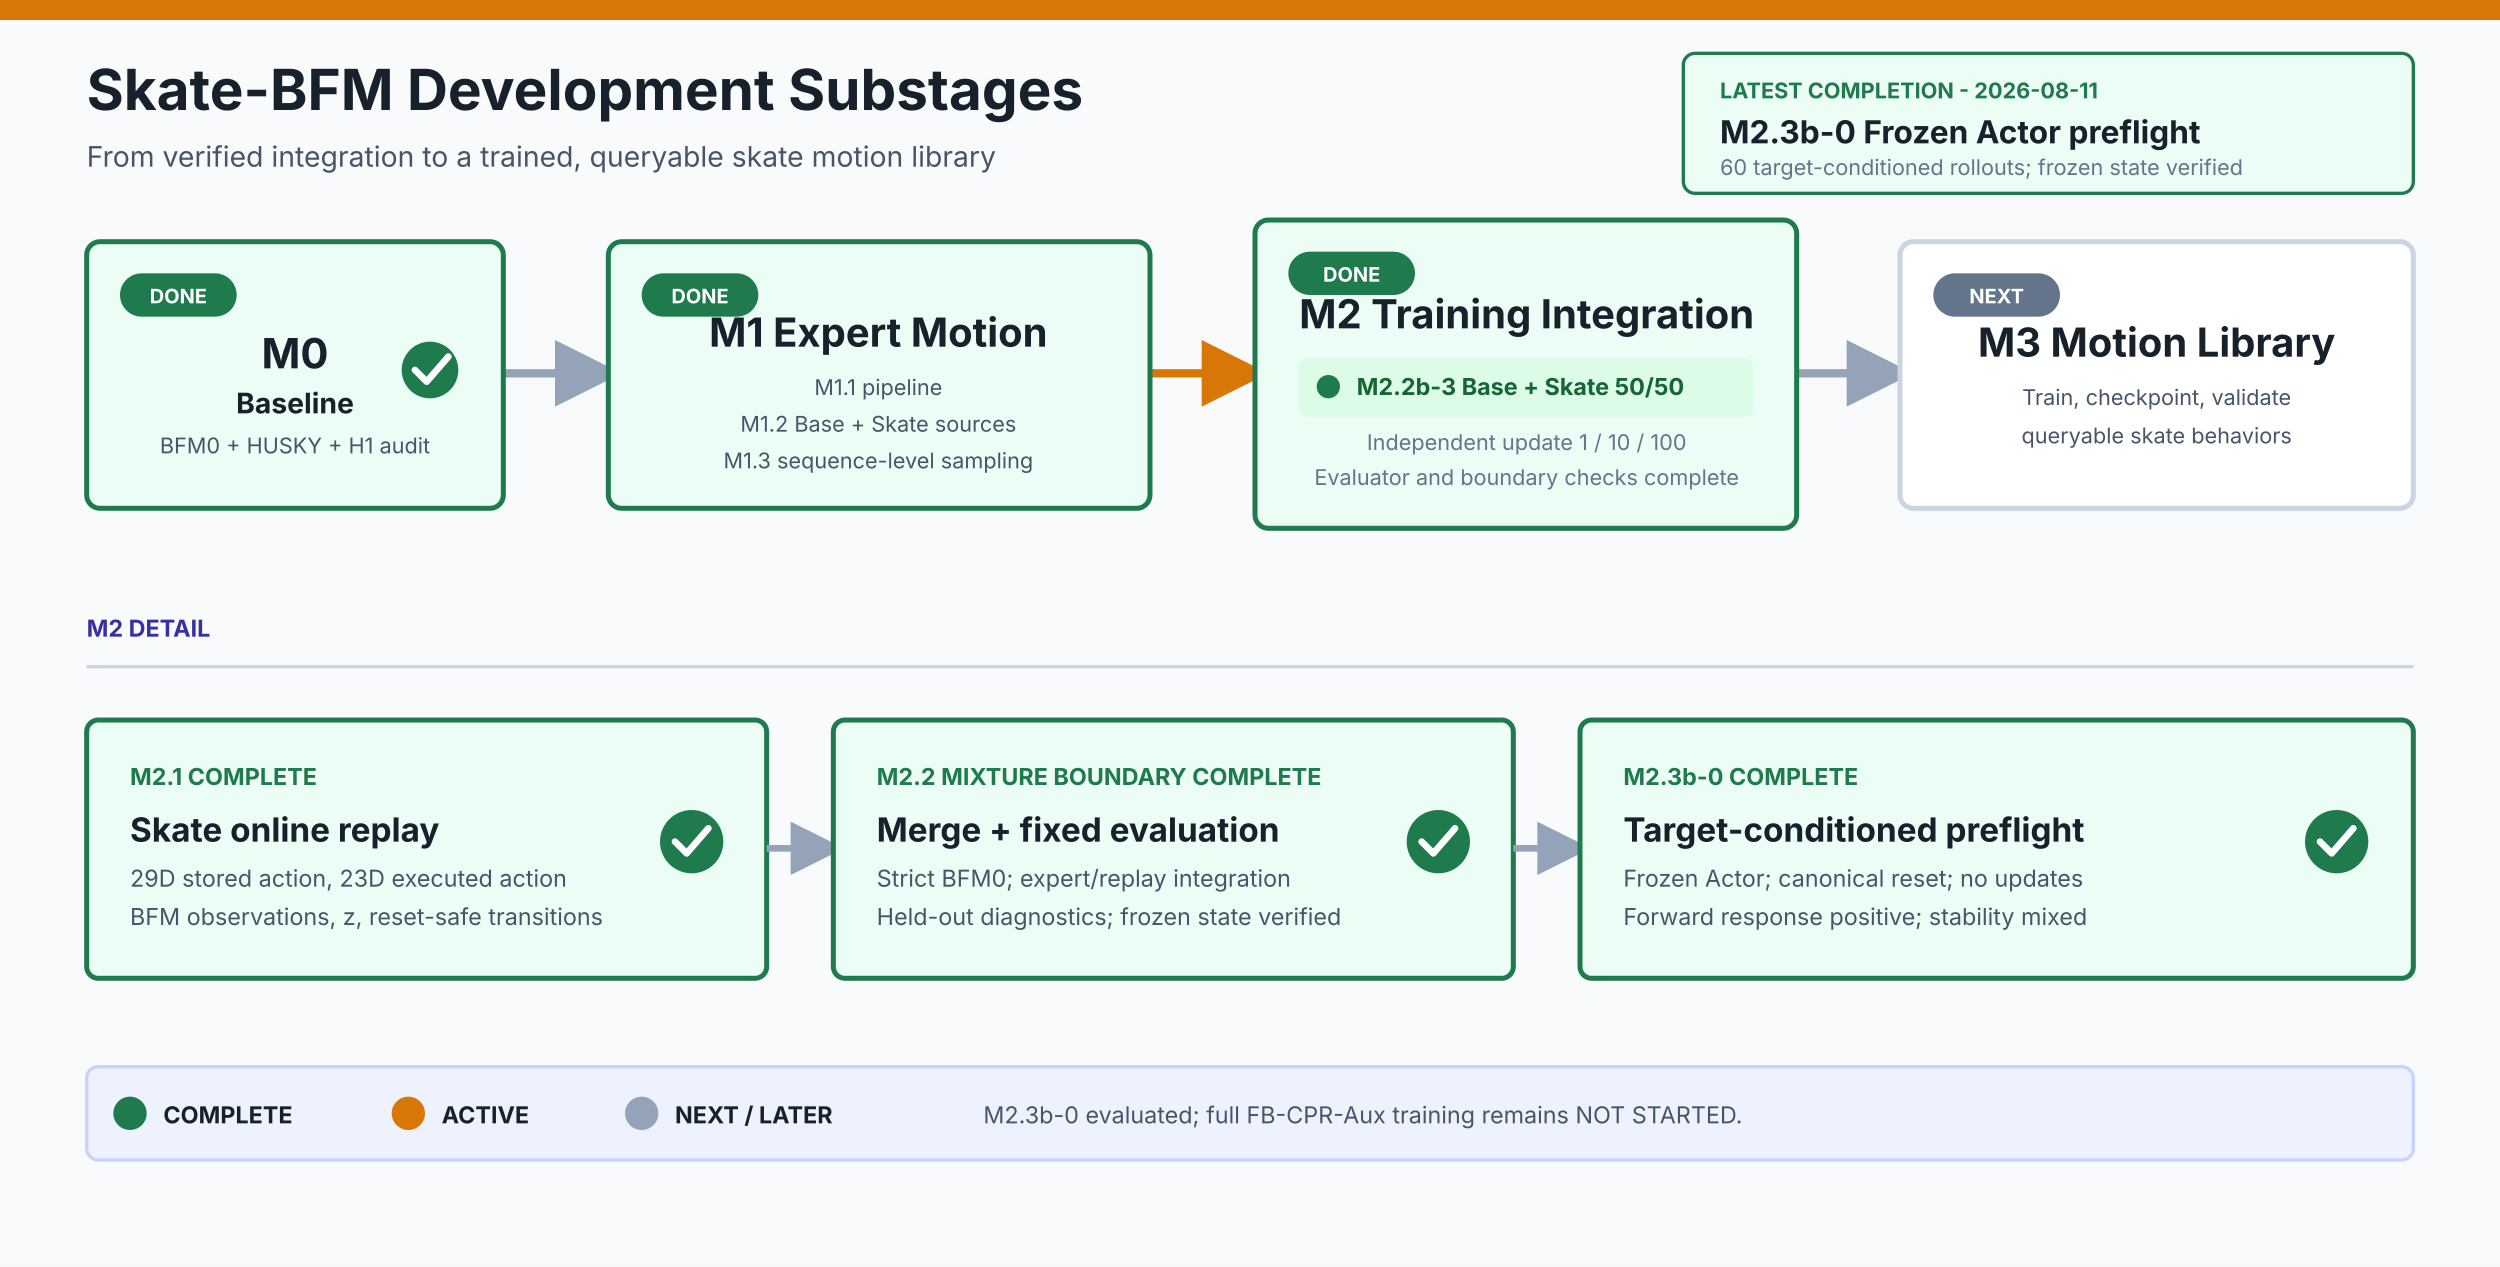
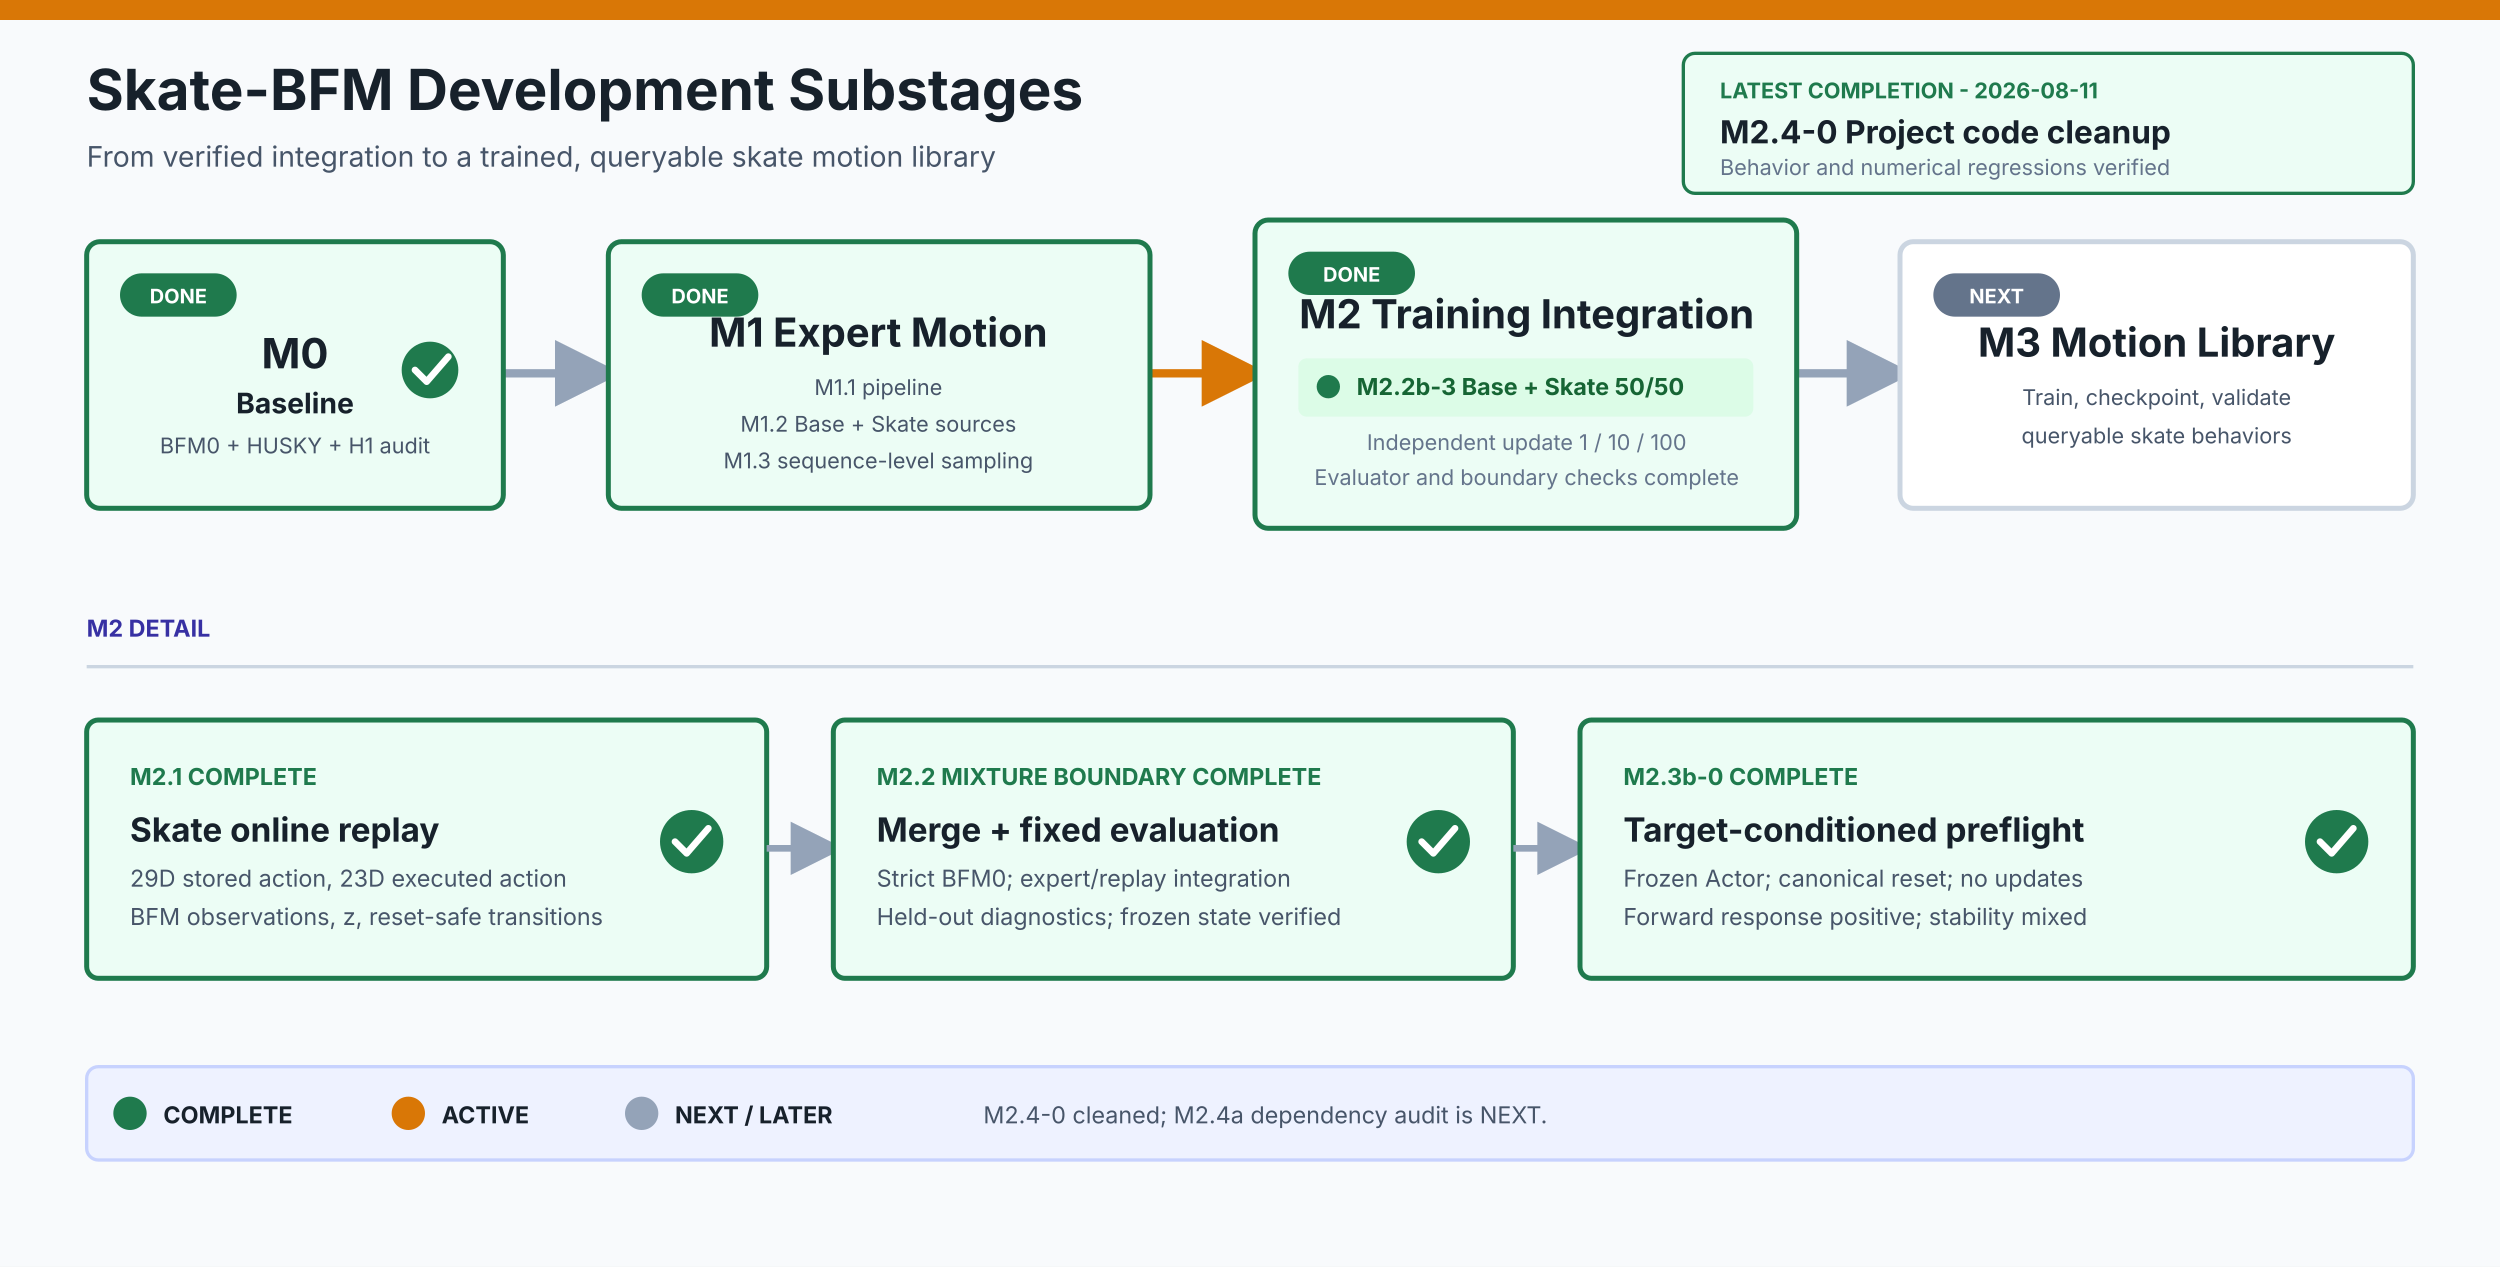
<svg xmlns="http://www.w3.org/2000/svg" width="1500" height="760" viewBox="0 0 1500 760" role="img" aria-labelledby="title desc">
  <defs>
    <marker id="arrow" viewBox="0 0 10 10" refX="8" refY="5" markerWidth="8" markerHeight="8" orient="auto">
      <path d="M 0 0 L 10 5 L 0 10 z" fill="#94a3b8" />
    </marker>
    <marker id="arrow-active" viewBox="0 0 10 10" refX="8" refY="5" markerWidth="8" markerHeight="8" orient="auto">
      <path d="M 0 0 L 10 5 L 0 10 z" fill="#d97706" />
    </marker>
  </defs>
  <rect width="1500" height="760" fill="#f8fafc" />
  <rect width="1500" height="12" fill="#d97706" />
  <text x="52" y="66" fill="#17212b" font-family="Inter, Arial, sans-serif" font-size="34" font-weight="700">Skate-BFM Development Substages</text>
  <text x="52" y="100" fill="#475569" font-family="Inter, Arial, sans-serif" font-size="17">From verified integration to a trained, queryable skate motion library</text>
  <rect x="1010" y="32" width="438" height="84" rx="7" fill="#ecfdf5" stroke="#1f7a4d" stroke-width="2" />
  <text x="1032" y="59" fill="#1f7a4d" font-family="Inter, Arial, sans-serif" font-size="13" font-weight="700">LATEST COMPLETION - 2026-08-11</text>
-   <text x="1032" y="86" fill="#17212b" font-family="Inter, Arial, sans-serif" font-size="19" font-weight="700">M2.3b-0 Frozen Actor preflight</text>
-   <text x="1032" y="105" fill="#64748b" font-family="Inter, Arial, sans-serif" font-size="13">60 target-conditioned rollouts; frozen state verified</text>
+   <text x="1032" y="86" fill="#17212b" font-family="Inter, Arial, sans-serif" font-size="19" font-weight="700">M2.4-0 Project code cleanup</text>
+   <text x="1032" y="105" fill="#64748b" font-family="Inter, Arial, sans-serif" font-size="13">Behavior and numerical regressions verified</text>
  <line x1="302" y1="224" x2="365" y2="224" stroke="#94a3b8" stroke-width="5" marker-end="url(#arrow)" />
  <line x1="690" y1="224" x2="753" y2="224" stroke="#d97706" stroke-width="5" marker-end="url(#arrow-active)" />
  <line x1="1078" y1="224" x2="1140" y2="224" stroke="#94a3b8" stroke-width="5" marker-end="url(#arrow)" />
  <g font-family="Inter, Arial, sans-serif">
    <rect x="52" y="145" width="250" height="160" rx="8" fill="#ecfdf5" stroke="#1f7a4d" stroke-width="3" />
    <rect x="72" y="164" width="70" height="26" rx="13" fill="#1f7a4d" />
    <text x="107" y="182" fill="#ffffff" font-size="12" font-weight="700" text-anchor="middle">DONE</text>
    <text x="177" y="221" fill="#17212b" font-size="25" font-weight="700" text-anchor="middle">M0</text>
    <text x="177" y="248" fill="#17212b" font-size="17" font-weight="700" text-anchor="middle">Baseline</text>
    <text x="177" y="272" fill="#475569" font-size="13" text-anchor="middle">BFM0 + HUSKY + H1 audit</text>
    <circle cx="258" cy="222" r="17" fill="#1f7a4d" />
    <path d="M249 222 L256 229 L269 214" fill="none" stroke="#ffffff" stroke-width="4" stroke-linecap="round" stroke-linejoin="round" />
    <rect x="365" y="145" width="325" height="160" rx="8" fill="#ecfdf5" stroke="#1f7a4d" stroke-width="3" />
    <rect x="385" y="164" width="70" height="26" rx="13" fill="#1f7a4d" />
    <text x="420" y="182" fill="#ffffff" font-size="12" font-weight="700" text-anchor="middle">DONE</text>
    <text x="527" y="208" fill="#17212b" font-size="24" font-weight="700" text-anchor="middle">M1 Expert Motion</text>
    <text x="527" y="237" fill="#475569" font-size="13" text-anchor="middle">M1.1 pipeline</text>
    <text x="527" y="259" fill="#475569" font-size="13" text-anchor="middle">M1.2 Base + Skate sources</text>
    <text x="527" y="281" fill="#475569" font-size="13" text-anchor="middle">M1.3 sequence-level sampling</text>
    <rect x="753" y="132" width="325" height="185" rx="8" fill="#ecfdf5" stroke="#1f7a4d" stroke-width="3" />
    <rect x="773" y="151" width="76" height="26" rx="13" fill="#1f7a4d" />
    <text x="811" y="169" fill="#ffffff" font-size="12" font-weight="700" text-anchor="middle">DONE</text>
    <text x="916" y="197" fill="#17212b" font-size="24" font-weight="700" text-anchor="middle">M2 Training Integration</text>
    <rect x="779" y="215" width="273" height="35" rx="5" fill="#dcfce7" />
    <circle cx="797" cy="232" r="7" fill="#1f7a4d" />
    <text x="814" y="237" fill="#166534" font-size="14" font-weight="700">M2.2b-3 Base + Skate 50/50</text>
    <text x="916" y="270" fill="#64748b" font-size="13" text-anchor="middle">Independent update 1 / 10 / 100</text>
    <text x="916" y="291" fill="#64748b" font-size="13" text-anchor="middle">Evaluator and boundary checks complete</text>
    <rect x="1140" y="145" width="308" height="160" rx="8" fill="#ffffff" stroke="#cbd5e1" stroke-width="3" />
    <rect x="1160" y="164" width="76" height="26" rx="13" fill="#64748b" />
    <text x="1198" y="182" fill="#ffffff" font-size="12" font-weight="700" text-anchor="middle">NEXT</text>
    <text x="1294" y="214" fill="#17212b" font-size="24" font-weight="700" text-anchor="middle">M3 Motion Library</text>
    <text x="1294" y="243" fill="#475569" font-size="13" text-anchor="middle">Train, checkpoint, validate</text>
    <text x="1294" y="266" fill="#475569" font-size="13" text-anchor="middle">queryable skate behaviors</text>
    <text x="52" y="382" fill="#3730a3" font-size="14" font-weight="700">M2 DETAIL</text>
    <line x1="52" y1="400" x2="1448" y2="400" stroke="#cbd5e1" stroke-width="2" />
    <rect x="52" y="432" width="408" height="155" rx="7" fill="#ecfdf5" stroke="#1f7a4d" stroke-width="3" />
    <text x="78" y="471" fill="#1f7a4d" font-size="14" font-weight="700">M2.1  COMPLETE</text>
    <text x="78" y="505" fill="#17212b" font-size="20" font-weight="700">Skate online replay</text>
    <text x="78" y="532" fill="#475569" font-size="14">29D stored action, 23D executed action</text>
    <text x="78" y="555" fill="#475569" font-size="14">BFM observations, z, reset-safe transitions</text>
    <circle cx="415" cy="505" r="19" fill="#1f7a4d" />
    <path d="M405 505 L412 512 L425 497" fill="none" stroke="#ffffff" stroke-width="4" stroke-linecap="round" stroke-linejoin="round" />
    <line x1="460" y1="509" x2="500" y2="509" stroke="#94a3b8" stroke-width="4" marker-end="url(#arrow)" />
    <rect x="500" y="432" width="408" height="155" rx="7" fill="#ecfdf5" stroke="#1f7a4d" stroke-width="3" />
    <text x="526" y="471" fill="#1f7a4d" font-size="14" font-weight="700">M2.2  MIXTURE BOUNDARY COMPLETE</text>
    <text x="526" y="505" fill="#17212b" font-size="20" font-weight="700">Merge + fixed evaluation</text>
    <text x="526" y="532" fill="#475569" font-size="14">Strict BFM0; expert/replay integration</text>
    <text x="526" y="555" fill="#475569" font-size="14">Held-out diagnostics; frozen state verified</text>
    <circle cx="863" cy="505" r="19" fill="#1f7a4d" />
    <path d="M853 505 L860 512 L873 497" fill="none" stroke="#ffffff" stroke-width="4" stroke-linecap="round" stroke-linejoin="round" />
    <line x1="908" y1="509" x2="948" y2="509" stroke="#94a3b8" stroke-width="4" marker-end="url(#arrow)" />
    <rect x="948" y="432" width="500" height="155" rx="7" fill="#ecfdf5" stroke="#1f7a4d" stroke-width="3" />
    <text x="974" y="471" fill="#1f7a4d" font-size="14" font-weight="700">M2.3b-0  COMPLETE</text>
    <text x="974" y="505" fill="#17212b" font-size="20" font-weight="700">Target-conditioned preflight</text>
    <text x="974" y="532" fill="#475569" font-size="14">Frozen Actor; canonical reset; no updates</text>
    <text x="974" y="555" fill="#475569" font-size="14">Forward response positive; stability mixed</text>
    <circle cx="1402" cy="505" r="19" fill="#1f7a4d" />
    <path d="M1392 505 L1399 512 L1412 497" fill="none" stroke="#ffffff" stroke-width="4" stroke-linecap="round" stroke-linejoin="round" />
    <rect x="52" y="640" width="1396" height="56" rx="7" fill="#eef2ff" stroke="#c7d2fe" stroke-width="2" />
    <circle cx="78" cy="668" r="10" fill="#1f7a4d" />
    <text x="98" y="674" fill="#17212b" font-size="14" font-weight="700">COMPLETE</text>
    <circle cx="245" cy="668" r="10" fill="#d97706" />
    <text x="265" y="674" fill="#17212b" font-size="14" font-weight="700">ACTIVE</text>
    <circle cx="385" cy="668" r="10" fill="#94a3b8" />
    <text x="405" y="674" fill="#17212b" font-size="14" font-weight="700">NEXT / LATER</text>
-     <text x="590" y="674" fill="#475569" font-size="14">M2.3b-0 evaluated; full FB-CPR-Aux training remains NOT STARTED.</text>
+     <text x="590" y="674" fill="#475569" font-size="14">M2.4-0 cleaned; M2.4a dependency audit is NEXT.</text>
  </g>
</svg>
